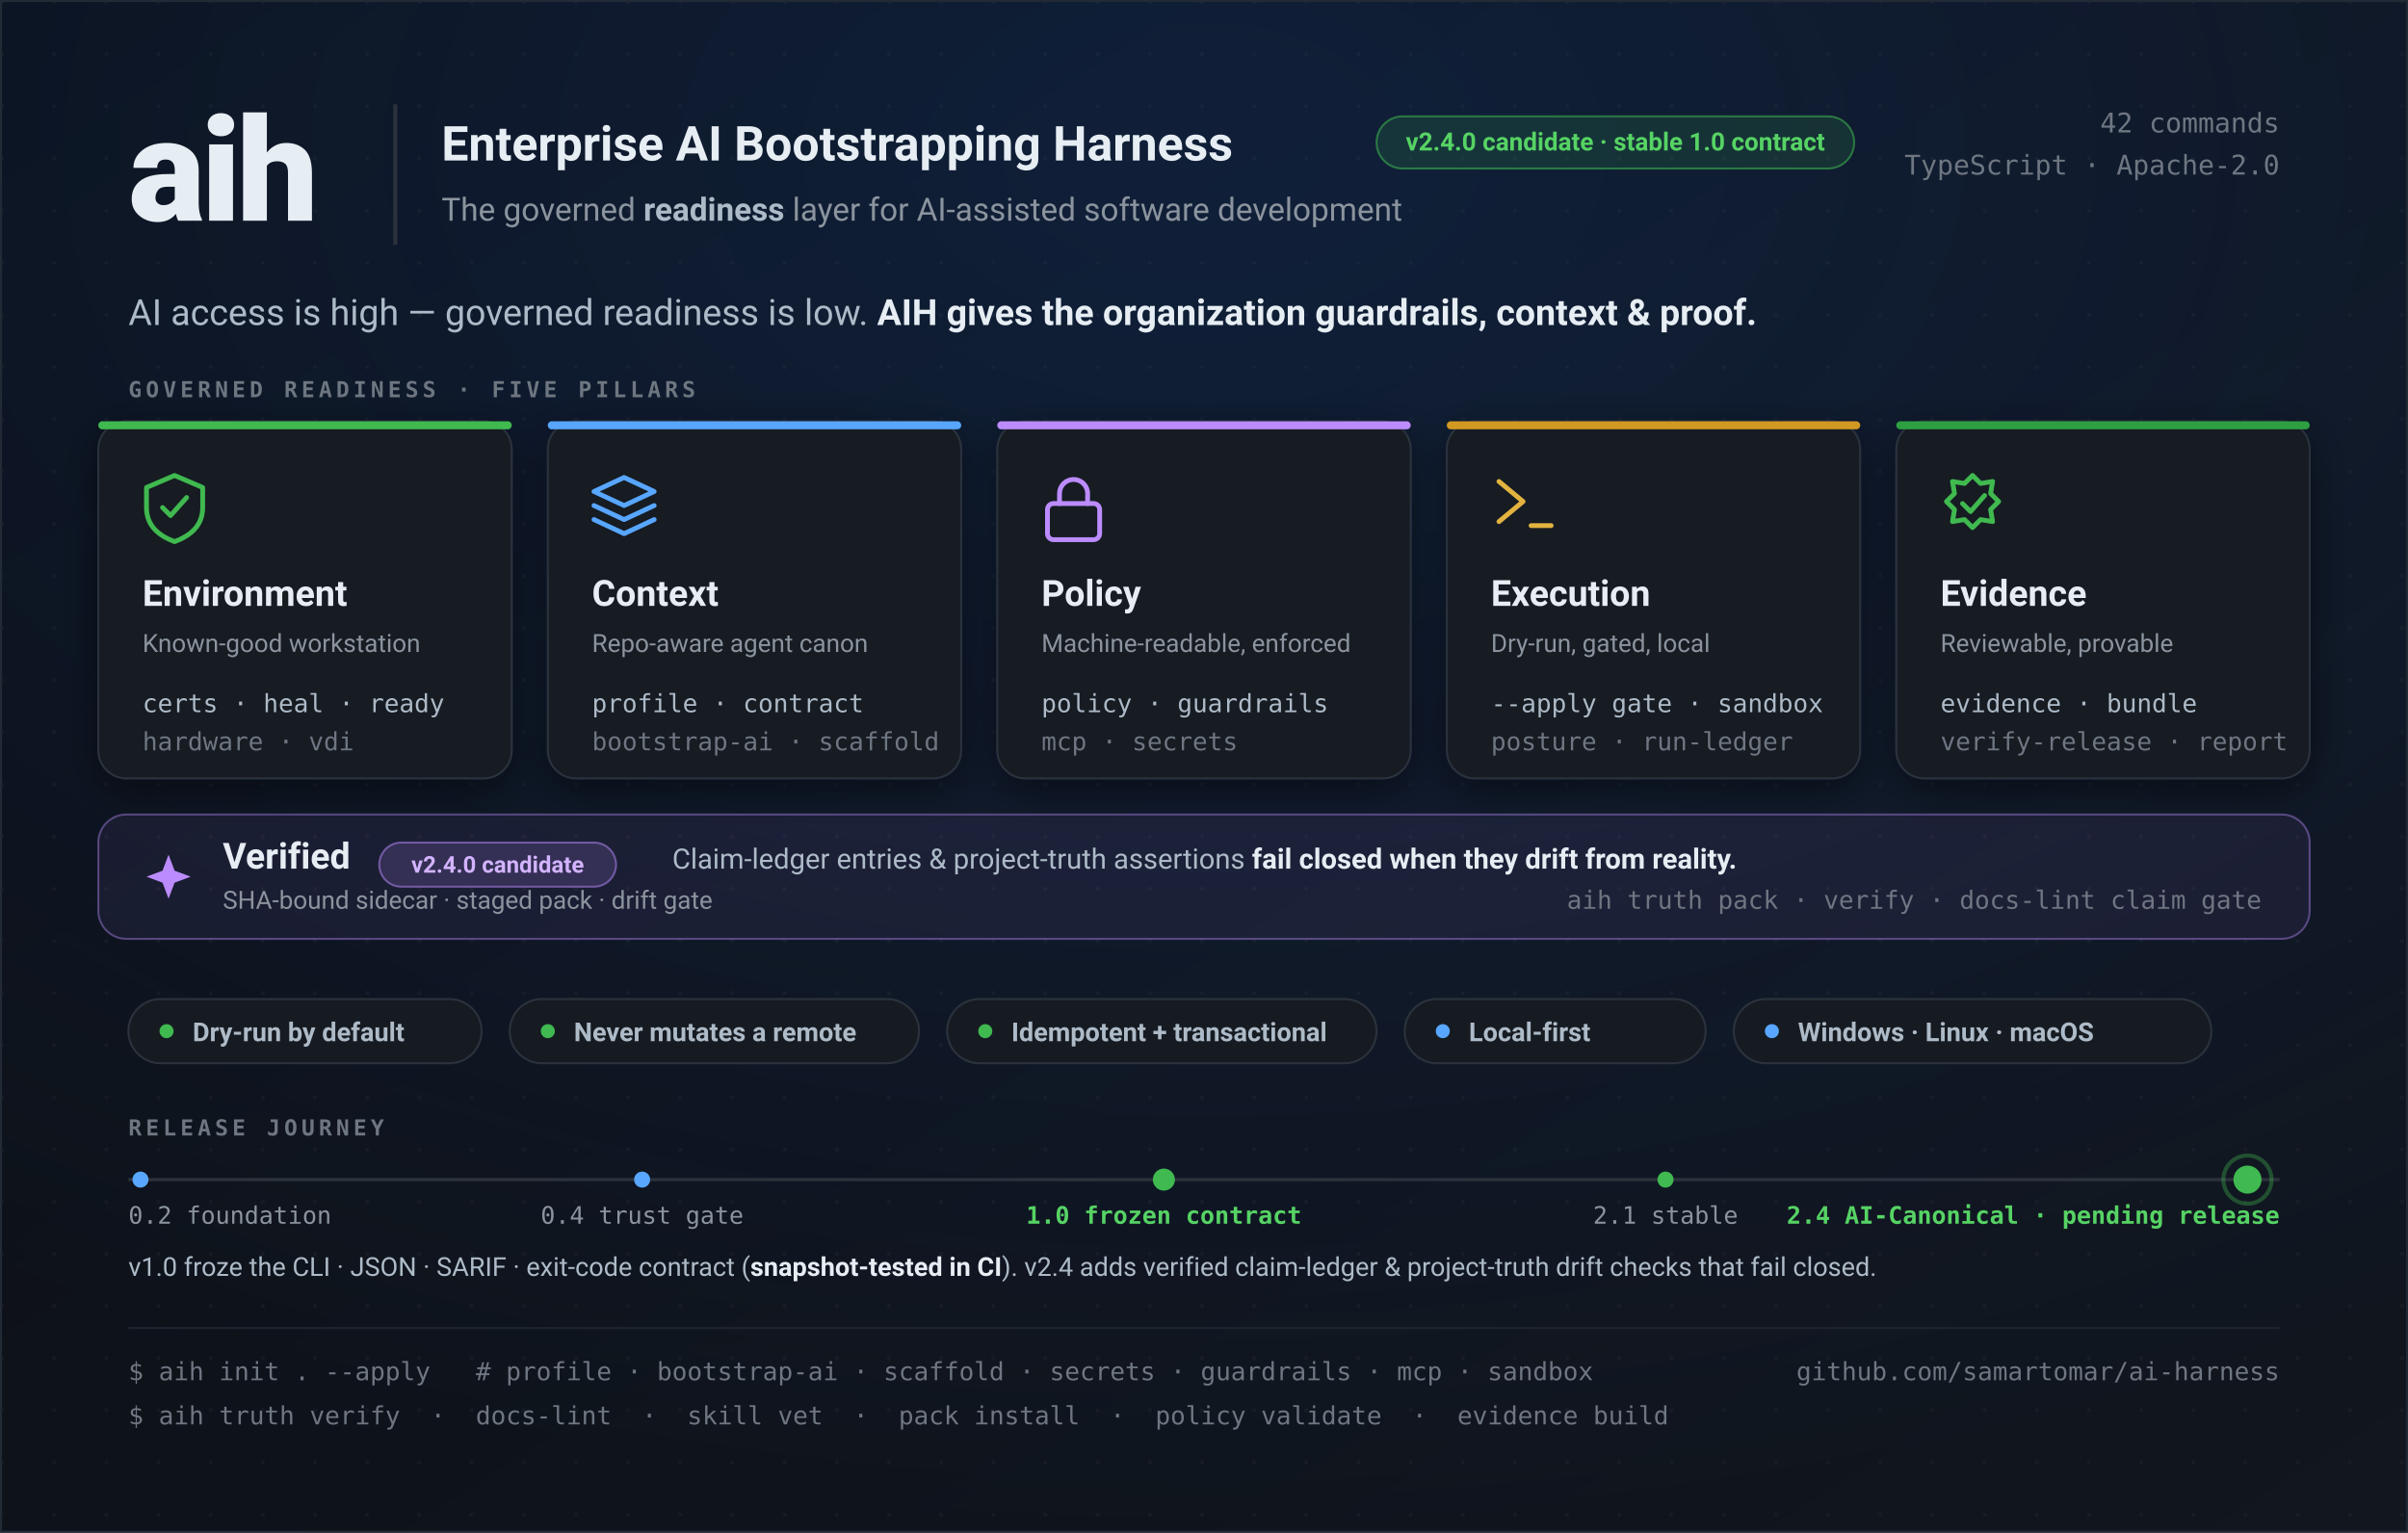
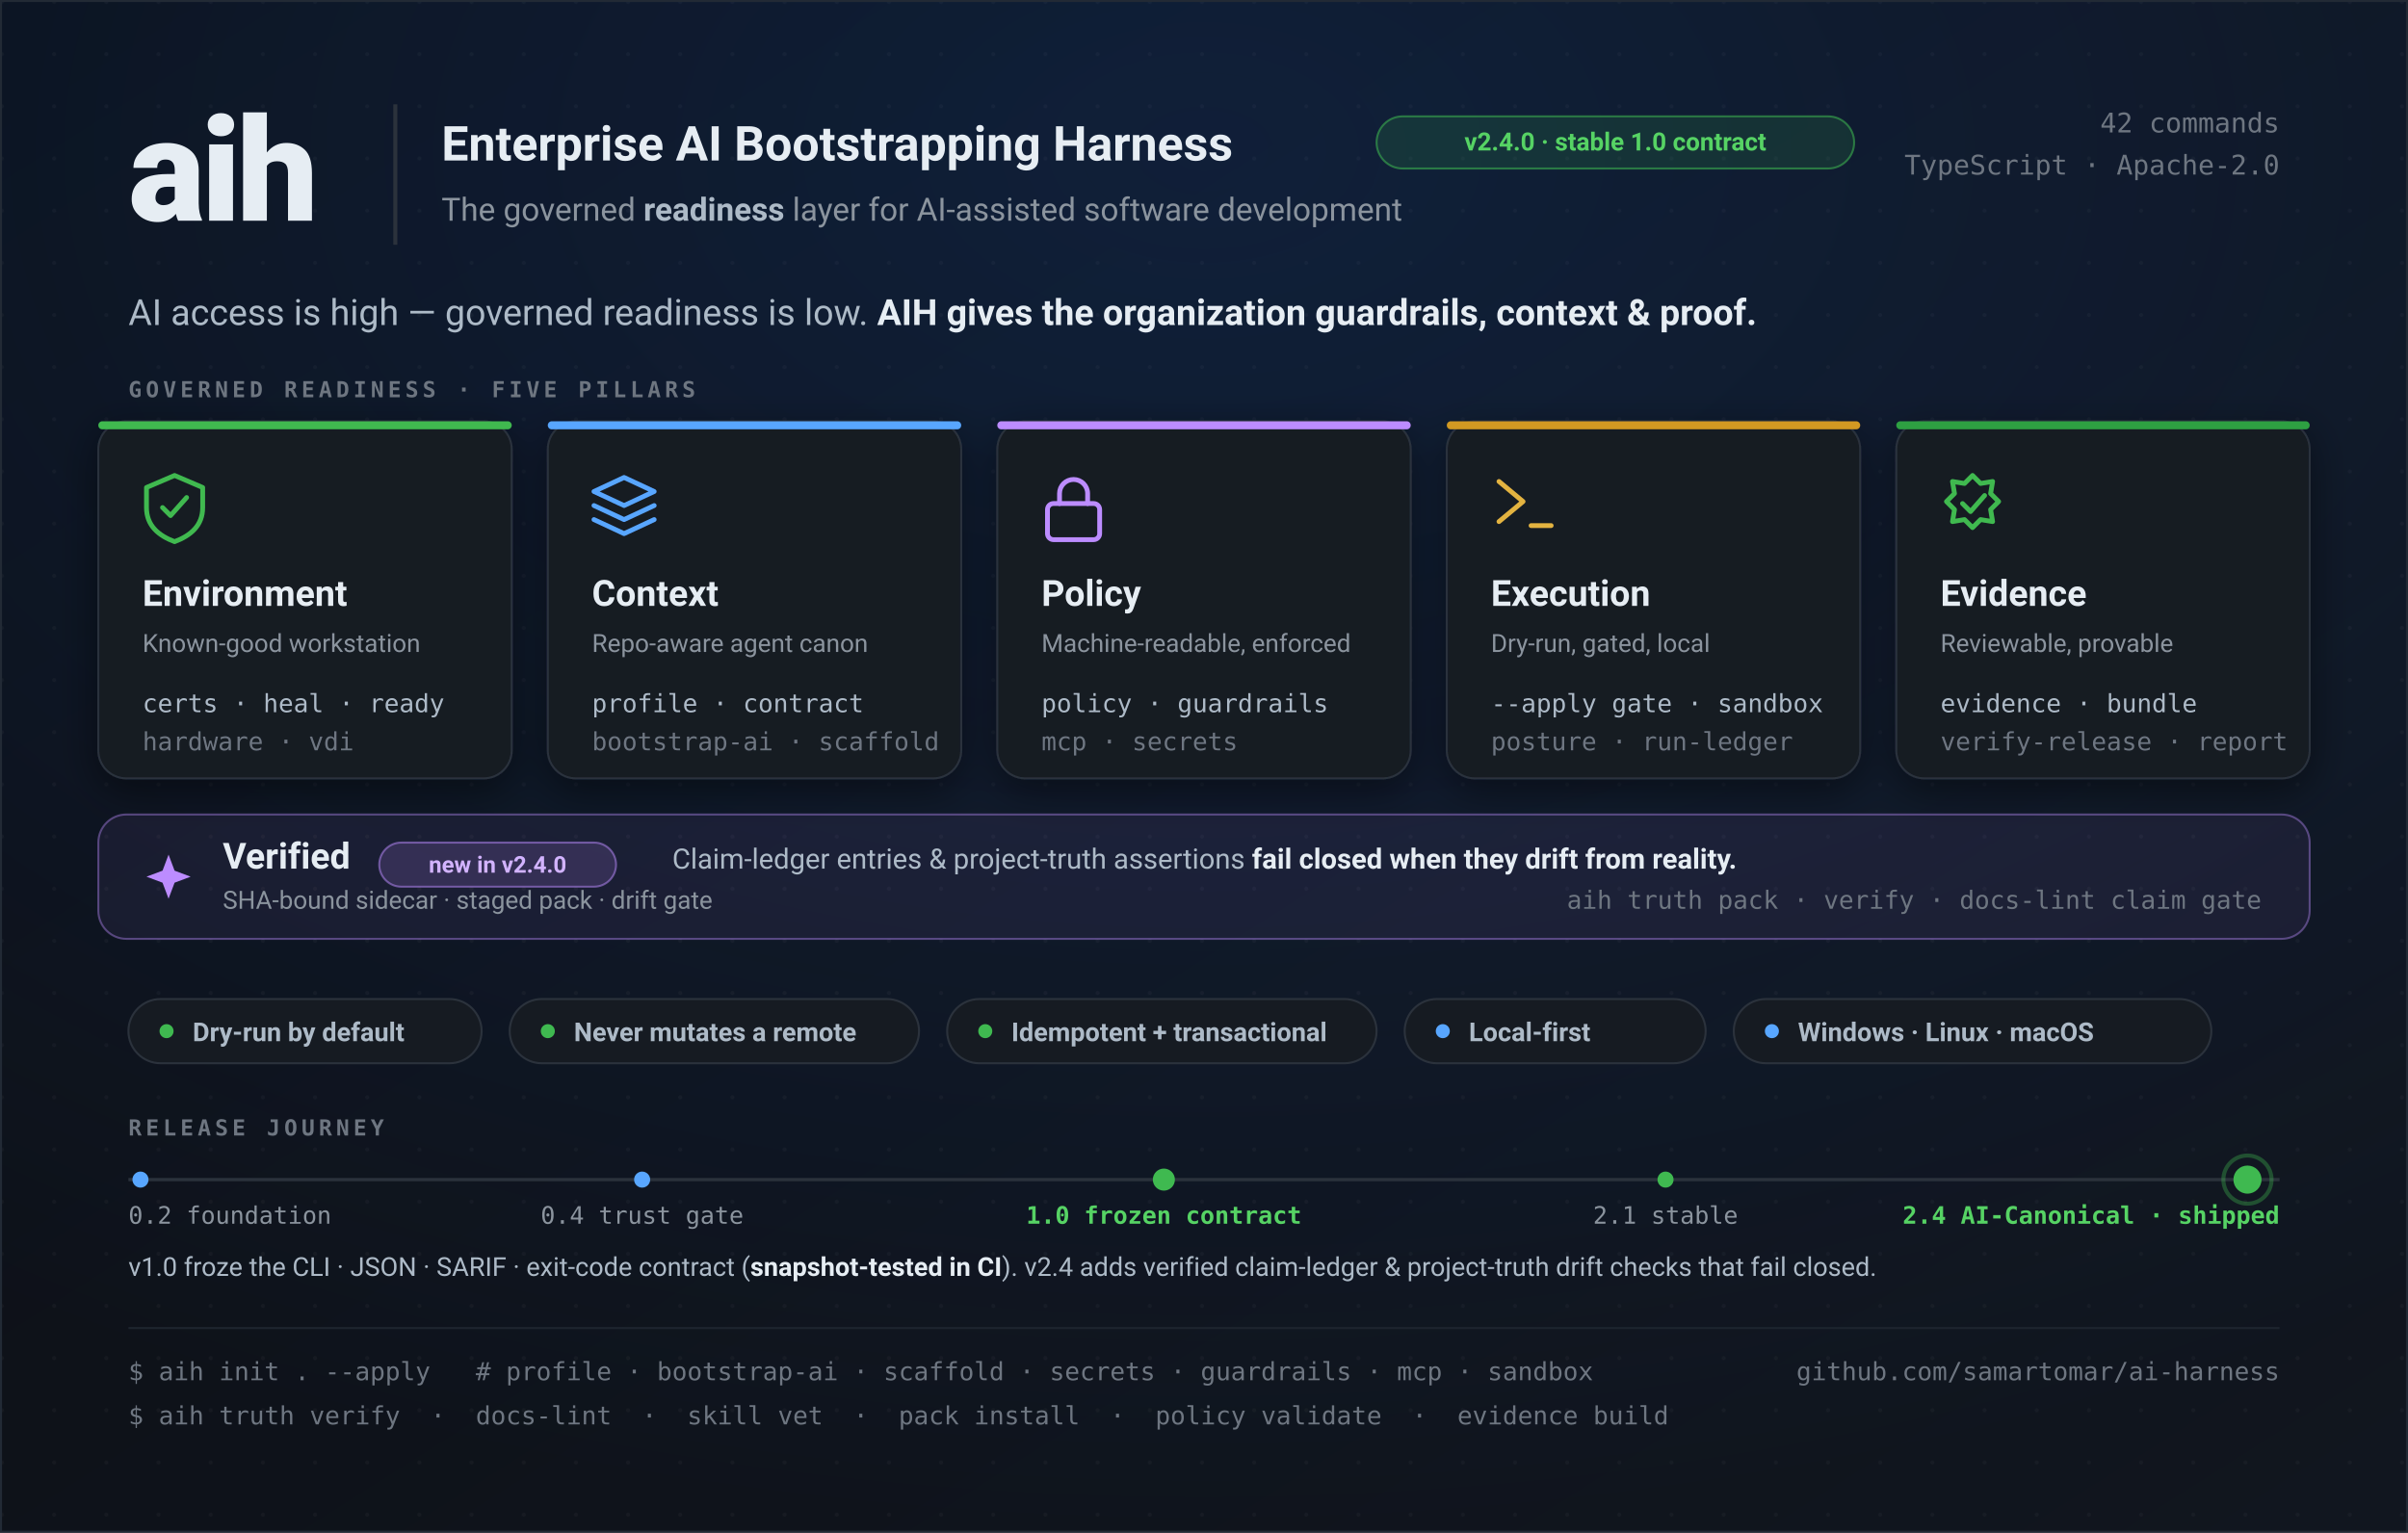
<svg xmlns="http://www.w3.org/2000/svg" width="1200" height="764" viewBox="0 0 1200 764" role="img" font-family="ui-sans-serif, -apple-system, Segoe UI, Roboto, sans-serif">
  <defs>
    <linearGradient id="bg" x1="0" y1="0" x2="1" y2="1">
      <stop offset="0" stop-color="#0b0e14" />
      <stop offset="1" stop-color="#11161f" />
    </linearGradient>
    <radialGradient id="glow" cx="0.5" cy="0.1" r="0.9">
      <stop offset="0" stop-color="#1f6feb" stop-opacity="0.16" />
      <stop offset="1" stop-color="#1f6feb" stop-opacity="0" />
    </radialGradient>
    <pattern id="dots" width="26" height="26" patternUnits="userSpaceOnUse">
      <circle cx="1" cy="1" r="1" fill="#ffffff" fill-opacity="0.035" />
    </pattern>
    <filter id="soft" x="-20%" y="-20%" width="140%" height="140%">
      <feDropShadow dx="0" dy="6" stdDeviation="10" flood-color="#000000" flood-opacity="0.45" />
    </filter>
  </defs>
  <rect width="1200" height="764" fill="url(#bg)" />
  <rect width="1200" height="764" fill="url(#dots)" />
  <rect width="1200" height="764" fill="url(#glow)" />
  <rect x="0.5" y="0.5" width="1199" height="763" fill="none" stroke="#222a35" stroke-width="1" />
  <text x="64" y="110" font-size="72" font-weight="800" fill="#e6edf3" letter-spacing="-2">aih</text>
  <rect x="196" y="52" width="2" height="70" fill="#2b323c" />
  <text x="220" y="80" font-size="24" font-weight="700" fill="#e6edf3">Enterprise AI Bootstrapping Harness</text>
  <g transform="translate(686,58)">
    <rect width="238" height="26" rx="13" fill="#3fb950" fill-opacity="0.14" stroke="#3fb950" stroke-opacity="0.55" />
-     <text x="119" y="17" font-size="12.5" font-weight="700" fill="#56d364" text-anchor="middle">v2.4.0 candidate · stable 1.0 contract</text>
+     <text x="119" y="17" font-size="12.5" font-weight="700" fill="#56d364" text-anchor="middle">v2.4.0 · stable 1.0 contract</text>
  </g>
  <text x="220" y="110" font-size="16" fill="#8b949e">The governed <tspan fill="#adbac7" font-weight="600">readiness</tspan> layer for AI-assisted software development</text>
  <g transform="translate(1136,66)" text-anchor="end" font-family="ui-monospace, SFMono-Regular, Menlo, monospace">
    <text x="0" y="0" font-size="13.5" fill="#6e7681">42 commands</text>
    <text x="0" y="21" font-size="13.5" fill="#6e7681">TypeScript · Apache-2.0</text>
  </g>
  <text x="64" y="162" font-size="18" fill="#adbac7">AI access is high — governed readiness is low. <tspan fill="#e6edf3" font-weight="600">AIH gives the organization guardrails, context &amp; proof.</tspan>
  </text>
  <text x="64" y="198" font-size="11" font-weight="700" fill="#6e7681" letter-spacing="2" font-family="ui-monospace, Menlo, monospace">GOVERNED READINESS · FIVE PILLARS</text>
  <g filter="url(#soft)">
    <g transform="translate(49,210)">
      <rect width="206" height="178" rx="14" fill="#151a22" stroke="#2b323c" />
      <rect width="206" height="4" rx="2" fill="#3fb950" />
      <g transform="translate(22,26)" stroke="#3fb950" stroke-width="2.4" fill="none" stroke-linecap="round" stroke-linejoin="round">
        <path d="M16 1 L30 7 V17 C30 26 24 31 16 34 C8 31 2 26 2 17 V7 Z" />
        <path d="M10 17 l4 4 l8 -9" />
      </g>
      <text x="22" y="92" font-size="18" font-weight="700" fill="#e6edf3">Environment</text>
      <text x="22" y="115" font-size="12.5" fill="#8b949e">Known-good workstation</text>
      <text x="22" y="145" font-size="12.5" fill="#adbac7" font-family="ui-monospace, Menlo, monospace">certs · heal · ready</text>
      <text x="22" y="164" font-size="12.5" fill="#6e7681" font-family="ui-monospace, Menlo, monospace">hardware · vdi</text>
    </g>
    <g transform="translate(273,210)">
      <rect width="206" height="178" rx="14" fill="#151a22" stroke="#2b323c" />
      <rect width="206" height="4" rx="2" fill="#58a6ff" />
      <g transform="translate(22,26)" stroke="#58a6ff" stroke-width="2.4" fill="none" stroke-linejoin="round" stroke-linecap="round">
        <path d="M16 2 L31 9 L16 16 L1 9 Z" />
        <path d="M1 16 L16 23 L31 16" />
        <path d="M1 23 L16 30 L31 23" />
      </g>
      <text x="22" y="92" font-size="18" font-weight="700" fill="#e6edf3">Context</text>
      <text x="22" y="115" font-size="12.5" fill="#8b949e">Repo-aware agent canon</text>
      <text x="22" y="145" font-size="12.5" fill="#adbac7" font-family="ui-monospace, Menlo, monospace">profile · contract</text>
      <text x="22" y="164" font-size="12.5" fill="#6e7681" font-family="ui-monospace, Menlo, monospace">bootstrap-ai · scaffold</text>
    </g>
    <g transform="translate(497,210)">
      <rect width="206" height="178" rx="14" fill="#151a22" stroke="#2b323c" />
      <rect width="206" height="4" rx="2" fill="#bc8cff" />
      <g transform="translate(22,26)" stroke="#bc8cff" stroke-width="2.4" fill="none" stroke-linecap="round" stroke-linejoin="round">
        <rect x="3" y="15" width="26" height="18" rx="3" />
        <path d="M9 15 V10 a7 7 0 0 1 14 0 V15" />
      </g>
      <text x="22" y="92" font-size="18" font-weight="700" fill="#e6edf3">Policy</text>
      <text x="22" y="115" font-size="12.5" fill="#8b949e">Machine-readable, enforced</text>
      <text x="22" y="145" font-size="12.5" fill="#adbac7" font-family="ui-monospace, Menlo, monospace">policy · guardrails</text>
      <text x="22" y="164" font-size="12.5" fill="#6e7681" font-family="ui-monospace, Menlo, monospace">mcp · secrets</text>
    </g>
    <g transform="translate(721,210)">
      <rect width="206" height="178" rx="14" fill="#151a22" stroke="#2b323c" />
      <rect width="206" height="4" rx="2" fill="#d29922" />
      <g transform="translate(22,26)" stroke="#e3b341" stroke-width="2.4" fill="none" stroke-linecap="round" stroke-linejoin="round">
        <path d="M4 4 l12 10 l-12 10" />
        <path d="M20 26 h10" />
      </g>
      <text x="22" y="92" font-size="18" font-weight="700" fill="#e6edf3">Execution</text>
      <text x="22" y="115" font-size="12.5" fill="#8b949e">Dry-run, gated, local</text>
      <text x="22" y="145" font-size="12.5" fill="#adbac7" font-family="ui-monospace, Menlo, monospace">--apply gate · sandbox</text>
      <text x="22" y="164" font-size="12.5" fill="#6e7681" font-family="ui-monospace, Menlo, monospace">posture · run-ledger</text>
    </g>
    <g transform="translate(945,210)">
      <rect width="206" height="178" rx="14" fill="#151a22" stroke="#2b323c" />
      <rect width="206" height="4" rx="2" fill="#2ea043" />
      <g transform="translate(22,25)" stroke="#3fb950" stroke-width="2.4" fill="none" stroke-linecap="round" stroke-linejoin="round">
        <path d="M16 2 l4 4 l6 -1 l-1 6 l4 4 l-4 4 l1 6 l-6 -1 l-4 4 l-4 -4 l-6 1 l1 -6 l-4 -4 l4 -4 l-1 -6 l6 1 Z" />
        <path d="M11 16 l4 4 l7 -8" />
      </g>
      <text x="22" y="92" font-size="18" font-weight="700" fill="#e6edf3">Evidence</text>
      <text x="22" y="115" font-size="12.5" fill="#8b949e">Reviewable, provable</text>
      <text x="22" y="145" font-size="12.5" fill="#adbac7" font-family="ui-monospace, Menlo, monospace">evidence · bundle</text>
      <text x="22" y="164" font-size="12.5" fill="#6e7681" font-family="ui-monospace, Menlo, monospace">verify-release · report</text>
    </g>
  </g>
  <g transform="translate(49,406)">
    <rect width="1102" height="62" rx="14" fill="#bc8cff" fill-opacity="0.07" stroke="#bc8cff" stroke-opacity="0.4" />
    <g transform="translate(24,20)" fill="#bc8cff">
      <path d="M11 0 L14 8 L22 11 L14 14 L11 22 L8 14 L0 11 L8 8 Z" />
    </g>
    <text x="62" y="27" font-size="18" font-weight="700" fill="#e6edf3">Verified</text>
    <g transform="translate(140,14)">
      <rect width="118" height="22" rx="11" fill="#bc8cff" fill-opacity="0.16" stroke="#bc8cff" stroke-opacity="0.5" />
-       <text x="59" y="15" font-size="11.5" font-weight="700" fill="#d2b3ff" text-anchor="middle">v2.4.0 candidate</text>
+       <text x="59" y="15" font-size="11.5" font-weight="700" fill="#d2b3ff" text-anchor="middle">new in v2.4.0</text>
    </g>
    <text x="286" y="27" font-size="14" fill="#adbac7">Claim-ledger entries &amp; project-truth assertions <tspan fill="#e6edf3" font-weight="600">fail closed when they drift from reality.</tspan>
    </text>
    <text x="1078" y="47" font-size="12.5" fill="#6e7681" text-anchor="end" font-family="ui-monospace, Menlo, monospace">aih truth pack · verify   ·   docs-lint claim gate</text>
    <text x="62" y="47" font-size="12.5" fill="#8b949e">SHA-bound sidecar · staged pack · drift gate</text>
  </g>
  <g transform="translate(64,498)" font-size="13" font-weight="600">
    <g>
      <rect width="176" height="32" rx="16" fill="#161b22" stroke="#2b323c" />
      <circle cx="19" cy="16" r="3.5" fill="#3fb950" />
      <text x="32" y="21" fill="#adbac7">Dry-run by default</text>
    </g>
    <g transform="translate(190,0)">
      <rect width="204" height="32" rx="16" fill="#161b22" stroke="#2b323c" />
      <circle cx="19" cy="16" r="3.5" fill="#3fb950" />
      <text x="32" y="21" fill="#adbac7">Never mutates a remote</text>
    </g>
    <g transform="translate(408,0)">
      <rect width="214" height="32" rx="16" fill="#161b22" stroke="#2b323c" />
      <circle cx="19" cy="16" r="3.5" fill="#3fb950" />
      <text x="32" y="21" fill="#adbac7">Idempotent + transactional</text>
    </g>
    <g transform="translate(636,0)">
      <rect width="150" height="32" rx="16" fill="#161b22" stroke="#2b323c" />
      <circle cx="19" cy="16" r="3.5" fill="#58a6ff" />
      <text x="32" y="21" fill="#adbac7">Local-first</text>
    </g>
    <g transform="translate(800,0)">
      <rect width="238" height="32" rx="16" fill="#161b22" stroke="#2b323c" />
      <circle cx="19" cy="16" r="3.5" fill="#58a6ff" />
      <text x="32" y="21" fill="#adbac7">Windows · Linux · macOS</text>
    </g>
  </g>
  <g>
    <text x="64" y="566" font-size="11" font-weight="700" fill="#6e7681" letter-spacing="2" font-family="ui-monospace, Menlo, monospace">RELEASE JOURNEY</text>
    <line x1="64" y1="588" x2="1136" y2="588" stroke="#2b323c" stroke-width="1.6" />
    <g>
      <circle cx="70" cy="588" r="4" fill="#58a6ff" />
      <circle cx="320" cy="588" r="4" fill="#58a6ff" />
      <circle cx="580" cy="588" r="5.5" fill="#3fb950" />
      <circle cx="830" cy="588" r="4" fill="#3fb950" />
      <circle cx="1120" cy="588" r="7" fill="#3fb950" />
      <circle cx="1120" cy="588" r="12" fill="none" stroke="#3fb950" stroke-opacity="0.35" stroke-width="2" />
    </g>
    <g font-size="12" fill="#8b949e" font-family="ui-monospace, Menlo, monospace">
      <text x="64" y="610">0.2 foundation</text>
      <text x="320" y="610" text-anchor="middle">0.4 trust gate</text>
      <text x="580" y="610" text-anchor="middle" fill="#56d364" font-weight="700">1.0 frozen contract</text>
      <text x="830" y="610" text-anchor="middle">2.1 stable</text>
-       <text x="1136" y="610" text-anchor="end" fill="#56d364" font-weight="700">2.4 AI-Canonical · pending release</text>
+       <text x="1136" y="610" text-anchor="end" fill="#56d364" font-weight="700">2.4 AI-Canonical · shipped</text>
    </g>
    <text x="64" y="636" font-size="13" fill="#adbac7">v1.0 froze the CLI · JSON · SARIF · exit-code contract (<tspan fill="#e6edf3" font-weight="600">snapshot-tested in CI</tspan>). v2.4 adds verified claim-ledger &amp; project-truth drift checks that fail closed.</text>
  </g>
  <line x1="64" y1="662" x2="1136" y2="662" stroke="#1d242e" />
  <text x="64" y="688" font-size="12.5" fill="#6e7681" font-family="ui-monospace, SFMono-Regular, Menlo, monospace">$ aih init . --apply   #  profile · bootstrap-ai · scaffold · secrets · guardrails · mcp · sandbox</text>
  <text x="64" y="710" font-size="12.5" fill="#6e7681" font-family="ui-monospace, SFMono-Regular, Menlo, monospace">$ aih truth verify  ·  docs-lint  ·  skill vet  ·  pack install  ·  policy validate  ·  evidence build</text>
  <text x="1136" y="688" font-size="12.5" fill="#6e7681" text-anchor="end" font-family="ui-monospace, Menlo, monospace">github.com/samartomar/ai-harness</text>
</svg>
